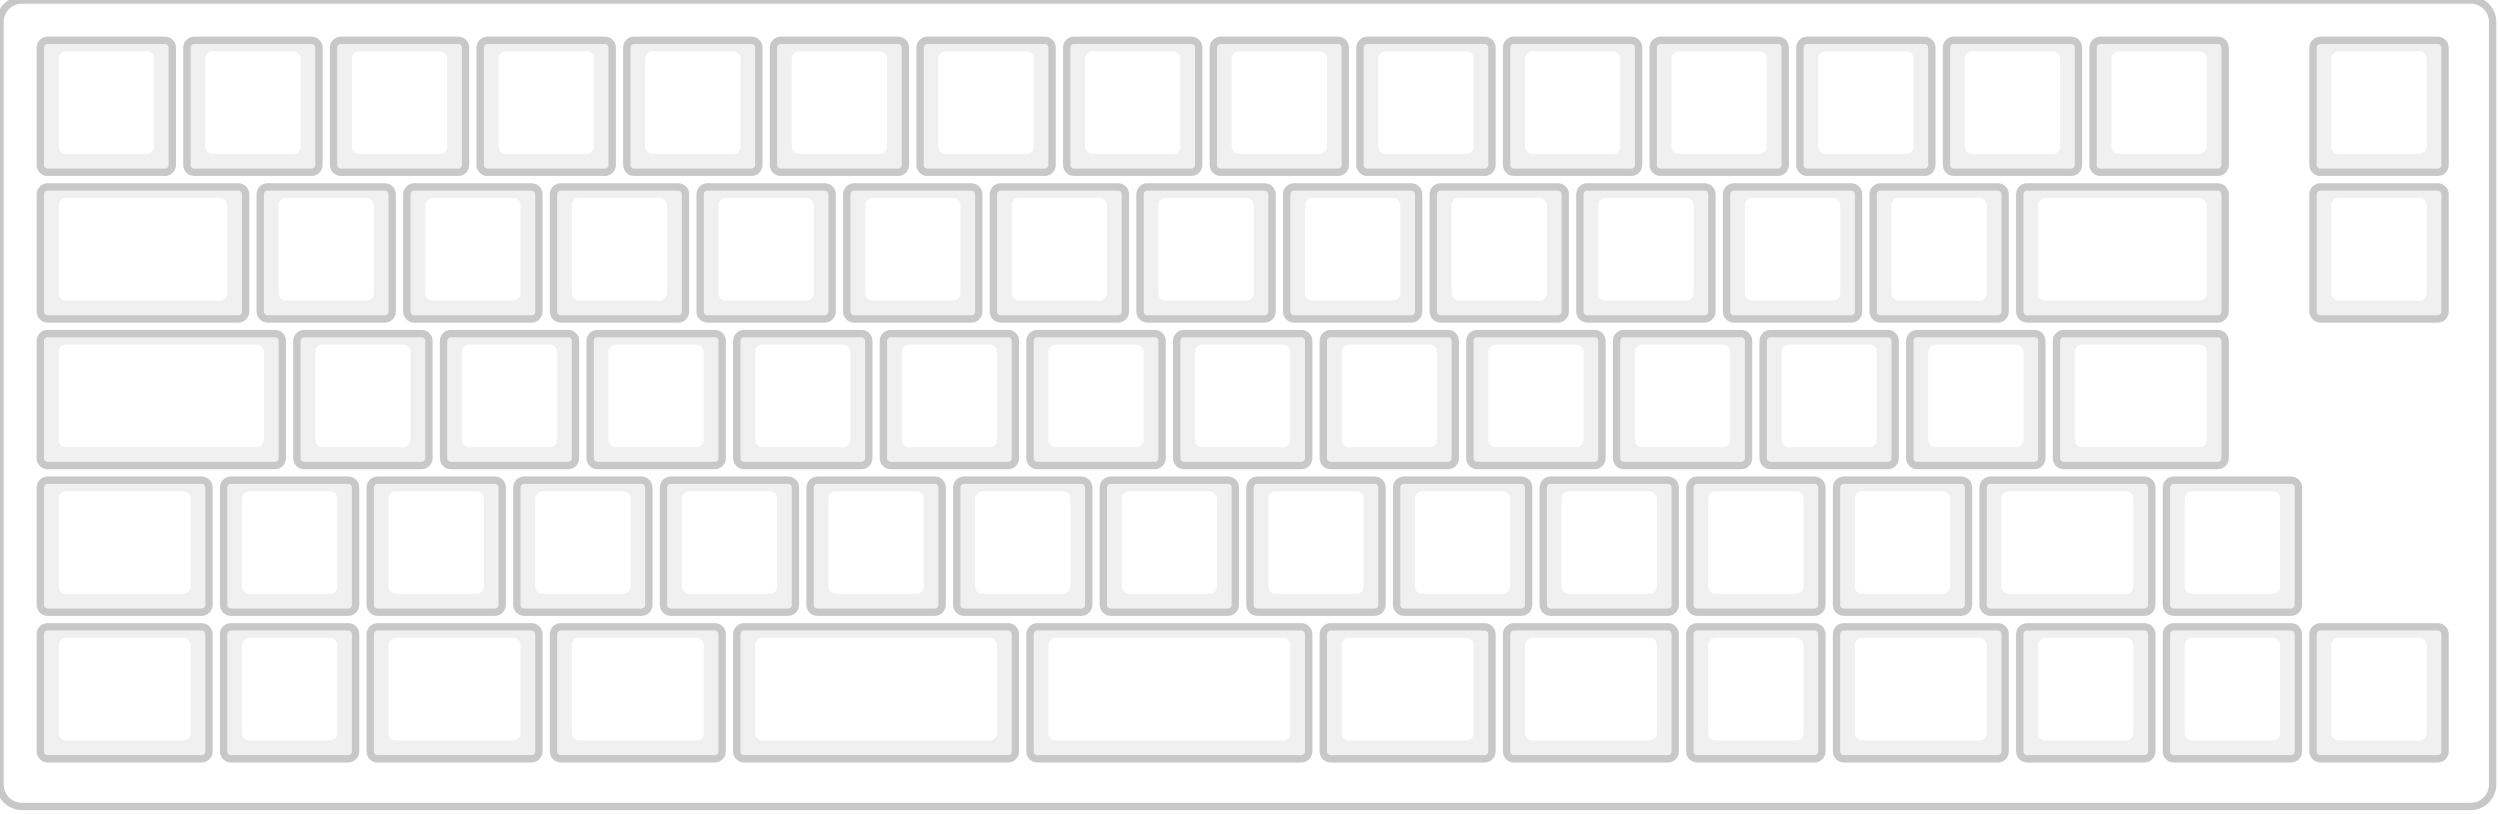
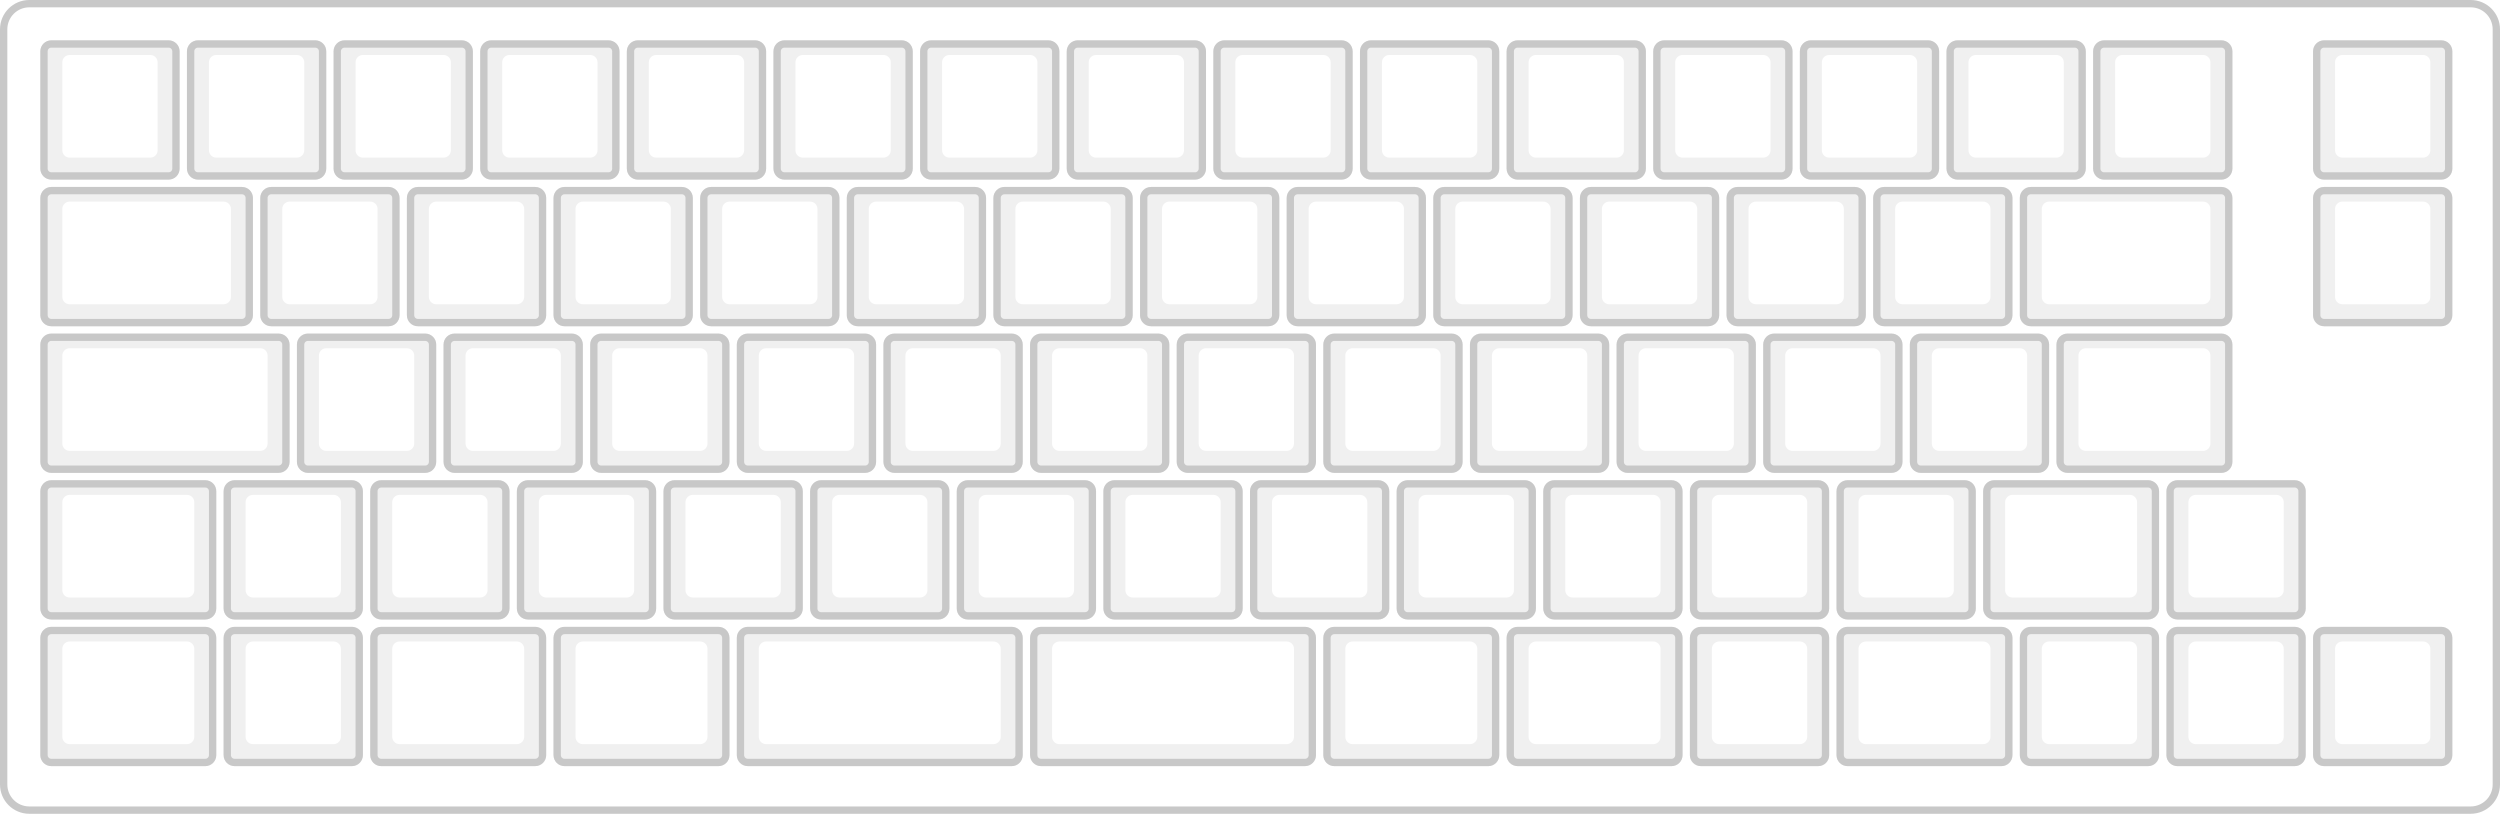
- <svg xmlns="http://www.w3.org/2000/svg" xmlns:xlink="http://www.w3.org/1999/xlink" baseProfile="full" height="100%" version="1.1" width="100%">
+ <svg xmlns="http://www.w3.org/2000/svg" xmlns:xlink="http://www.w3.org/1999/xlink" baseProfile="full" height="111.0" version="1.1" width="341.0">
  <defs>
    <g id="g1.0">
      <rect fill="rgb(240,240,240)" height="19" rx="1.5" ry="1.5" width="19.0" x="0" y="0" />
      <rect fill-opacity="0" height="18" rx="1" ry="1" stroke="rgb(200,200,200)" stroke-width="1" width="18.0" x="0.5" y="0.5" />
      <rect fill="rgb(255,255,255)" height="14" rx="1" ry="1" width="13.0" x="3" y="2" />
    </g>
    <g id="g1.25">
      <rect fill="rgb(240,240,240)" height="19" rx="1.5" ry="1.5" width="24.0" x="0" y="0" />
      <rect fill-opacity="0" height="18" rx="1" ry="1" stroke="rgb(200,200,200)" stroke-width="1" width="23.0" x="0.5" y="0.5" />
      <rect fill="rgb(255,255,255)" height="14" rx="1" ry="1" width="18.0" x="3" y="2" />
    </g>
    <g id="g1.5">
      <rect fill="rgb(240,240,240)" height="19" rx="1.5" ry="1.5" width="29.0" x="0" y="0" />
      <rect fill-opacity="0" height="18" rx="1" ry="1" stroke="rgb(200,200,200)" stroke-width="1" width="28.0" x="0.5" y="0.5" />
      <rect fill="rgb(255,255,255)" height="14" rx="1" ry="1" width="23.0" x="3" y="2" />
    </g>
    <g id="g1.75">
      <rect fill="rgb(240,240,240)" height="19" rx="1.5" ry="1.5" width="34.0" x="0" y="0" />
      <rect fill-opacity="0" height="18" rx="1" ry="1" stroke="rgb(200,200,200)" stroke-width="1" width="33.0" x="0.5" y="0.5" />
      <rect fill="rgb(255,255,255)" height="14" rx="1" ry="1" width="28.0" x="3" y="2" />
    </g>
    <g id="g2.0">
      <rect fill="rgb(240,240,240)" height="19" rx="1.5" ry="1.5" width="39.0" x="0" y="0" />
      <rect fill-opacity="0" height="18" rx="1" ry="1" stroke="rgb(200,200,200)" stroke-width="1" width="38.0" x="0.5" y="0.5" />
      <rect fill="rgb(255,255,255)" height="14" rx="1" ry="1" width="33.0" x="3" y="2" />
    </g>
    <g id="g2.25">
      <rect fill="rgb(240,240,240)" height="19" rx="1.5" ry="1.5" width="44.0" x="0" y="0" />
      <rect fill-opacity="0" height="18" rx="1" ry="1" stroke="rgb(200,200,200)" stroke-width="1" width="43.0" x="0.5" y="0.5" />
      <rect fill="rgb(255,255,255)" height="14" rx="1" ry="1" width="38.0" x="3" y="2" />
    </g>
    <g id="g2.5">
      <rect fill="rgb(240,240,240)" height="19" rx="1.5" ry="1.5" width="49.0" x="0" y="0" />
      <rect fill-opacity="0" height="18" rx="1" ry="1" stroke="rgb(200,200,200)" stroke-width="1" width="48.0" x="0.5" y="0.5" />
      <rect fill="rgb(255,255,255)" height="14" rx="1" ry="1" width="43.0" x="3" y="2" />
    </g>
    <g id="g2.75">
      <rect fill="rgb(240,240,240)" height="19" rx="1.5" ry="1.5" width="54.0" x="0" y="0" />
      <rect fill-opacity="0" height="18" rx="1" ry="1" stroke="rgb(200,200,200)" stroke-width="1" width="53.0" x="0.5" y="0.5" />
      <rect fill="rgb(255,255,255)" height="14" rx="1" ry="1" width="48.0" x="3" y="2" />
    </g>
    <g id="g3.0">
      <rect fill="rgb(240,240,240)" height="19" rx="1.5" ry="1.5" width="59.0" x="0" y="0" />
      <rect fill-opacity="0" height="18" rx="1" ry="1" stroke="rgb(200,200,200)" stroke-width="1" width="58.0" x="0.5" y="0.5" />
      <rect fill="rgb(255,255,255)" height="14" rx="1" ry="1" width="53.0" x="3" y="2" />
    </g>
    <g id="g3.25">
      <rect fill="rgb(240,240,240)" height="19" rx="1.5" ry="1.5" width="64.0" x="0" y="0" />
      <rect fill-opacity="0" height="18" rx="1" ry="1" stroke="rgb(200,200,200)" stroke-width="1" width="63.0" x="0.5" y="0.5" />
      <rect fill="rgb(255,255,255)" height="14" rx="1" ry="1" width="58.0" x="3" y="2" />
    </g>
    <g id="g3.5">
      <rect fill="rgb(240,240,240)" height="19" rx="1.5" ry="1.5" width="69.0" x="0" y="0" />
      <rect fill-opacity="0" height="18" rx="1" ry="1" stroke="rgb(200,200,200)" stroke-width="1" width="68.0" x="0.5" y="0.5" />
      <rect fill="rgb(255,255,255)" height="14" rx="1" ry="1" width="63.0" x="3" y="2" />
    </g>
    <g id="g3.75">
      <rect fill="rgb(240,240,240)" height="19" rx="1.5" ry="1.5" width="74.0" x="0" y="0" />
      <rect fill-opacity="0" height="18" rx="1" ry="1" stroke="rgb(200,200,200)" stroke-width="1" width="73.0" x="0.5" y="0.5" />
      <rect fill="rgb(255,255,255)" height="14" rx="1" ry="1" width="68.0" x="3" y="2" />
    </g>
    <g id="g4.0">
      <rect fill="rgb(240,240,240)" height="19" rx="1.5" ry="1.5" width="79.0" x="0" y="0" />
      <rect fill-opacity="0" height="18" rx="1" ry="1" stroke="rgb(200,200,200)" stroke-width="1" width="78.0" x="0.5" y="0.5" />
      <rect fill="rgb(255,255,255)" height="14" rx="1" ry="1" width="73.0" x="3" y="2" />
    </g>
    <g id="g4.25">
      <rect fill="rgb(240,240,240)" height="19" rx="1.5" ry="1.5" width="84.0" x="0" y="0" />
      <rect fill-opacity="0" height="18" rx="1" ry="1" stroke="rgb(200,200,200)" stroke-width="1" width="83.0" x="0.5" y="0.5" />
      <rect fill="rgb(255,255,255)" height="14" rx="1" ry="1" width="78.0" x="3" y="2" />
    </g>
    <g id="g4.5">
      <rect fill="rgb(240,240,240)" height="19" rx="1.5" ry="1.5" width="89.0" x="0" y="0" />
      <rect fill-opacity="0" height="18" rx="1" ry="1" stroke="rgb(200,200,200)" stroke-width="1" width="88.0" x="0.5" y="0.5" />
      <rect fill="rgb(255,255,255)" height="14" rx="1" ry="1" width="83.0" x="3" y="2" />
    </g>
    <g id="g4.75">
      <rect fill="rgb(240,240,240)" height="19" rx="1.5" ry="1.5" width="94.0" x="0" y="0" />
      <rect fill-opacity="0" height="18" rx="1" ry="1" stroke="rgb(200,200,200)" stroke-width="1" width="93.0" x="0.5" y="0.5" />
      <rect fill="rgb(255,255,255)" height="14" rx="1" ry="1" width="88.0" x="3" y="2" />
    </g>
    <g id="g5.0">
      <rect fill="rgb(240,240,240)" height="19" rx="1.5" ry="1.5" width="99.0" x="0" y="0" />
      <rect fill-opacity="0" height="18" rx="1" ry="1" stroke="rgb(200,200,200)" stroke-width="1" width="98.0" x="0.5" y="0.5" />
      <rect fill="rgb(255,255,255)" height="14" rx="1" ry="1" width="93.0" x="3" y="2" />
    </g>
    <g id="g5.25">
      <rect fill="rgb(240,240,240)" height="19" rx="1.5" ry="1.5" width="104.0" x="0" y="0" />
      <rect fill-opacity="0" height="18" rx="1" ry="1" stroke="rgb(200,200,200)" stroke-width="1" width="103.0" x="0.5" y="0.5" />
      <rect fill="rgb(255,255,255)" height="14" rx="1" ry="1" width="98.0" x="3" y="2" />
    </g>
    <g id="g5.5">
      <rect fill="rgb(240,240,240)" height="19" rx="1.5" ry="1.5" width="109.0" x="0" y="0" />
      <rect fill-opacity="0" height="18" rx="1" ry="1" stroke="rgb(200,200,200)" stroke-width="1" width="108.0" x="0.5" y="0.5" />
      <rect fill="rgb(255,255,255)" height="14" rx="1" ry="1" width="103.0" x="3" y="2" />
    </g>
    <g id="g5.75">
      <rect fill="rgb(240,240,240)" height="19" rx="1.5" ry="1.5" width="114.0" x="0" y="0" />
      <rect fill-opacity="0" height="18" rx="1" ry="1" stroke="rgb(200,200,200)" stroke-width="1" width="113.0" x="0.5" y="0.5" />
      <rect fill="rgb(255,255,255)" height="14" rx="1" ry="1" width="108.0" x="3" y="2" />
    </g>
    <g id="g6.0">
      <rect fill="rgb(240,240,240)" height="19" rx="1.5" ry="1.5" width="119.0" x="0" y="0" />
      <rect fill-opacity="0" height="18" rx="1" ry="1" stroke="rgb(200,200,200)" stroke-width="1" width="118.0" x="0.5" y="0.5" />
      <rect fill="rgb(255,255,255)" height="14" rx="1" ry="1" width="113.0" x="3" y="2" />
    </g>
    <g id="g6.25">
      <rect fill="rgb(240,240,240)" height="19" rx="1.5" ry="1.5" width="124.0" x="0" y="0" />
      <rect fill-opacity="0" height="18" rx="1" ry="1" stroke="rgb(200,200,200)" stroke-width="1" width="123.0" x="0.5" y="0.5" />
      <rect fill="rgb(255,255,255)" height="14" rx="1" ry="1" width="118.0" x="3" y="2" />
    </g>
    <g id="g6.5">
      <rect fill="rgb(240,240,240)" height="19" rx="1.5" ry="1.5" width="129.0" x="0" y="0" />
      <rect fill-opacity="0" height="18" rx="1" ry="1" stroke="rgb(200,200,200)" stroke-width="1" width="128.0" x="0.5" y="0.5" />
      <rect fill="rgb(255,255,255)" height="14" rx="1" ry="1" width="123.0" x="3" y="2" />
    </g>
    <g id="g6.75">
      <rect fill="rgb(240,240,240)" height="19" rx="1.5" ry="1.5" width="134.0" x="0" y="0" />
      <rect fill-opacity="0" height="18" rx="1" ry="1" stroke="rgb(200,200,200)" stroke-width="1" width="133.0" x="0.5" y="0.5" />
      <rect fill="rgb(255,255,255)" height="14" rx="1" ry="1" width="128.0" x="3" y="2" />
    </g>
    <g id="g7.0">
      <rect fill="rgb(240,240,240)" height="19" rx="1.5" ry="1.5" width="139.0" x="0" y="0" />
      <rect fill-opacity="0" height="18" rx="1" ry="1" stroke="rgb(200,200,200)" stroke-width="1" width="138.0" x="0.5" y="0.5" />
      <rect fill="rgb(255,255,255)" height="14" rx="1" ry="1" width="133.0" x="3" y="2" />
    </g>
    <g id="g7.25">
      <rect fill="rgb(240,240,240)" height="19" rx="1.5" ry="1.5" width="144.0" x="0" y="0" />
      <rect fill-opacity="0" height="18" rx="1" ry="1" stroke="rgb(200,200,200)" stroke-width="1" width="143.0" x="0.5" y="0.5" />
      <rect fill="rgb(255,255,255)" height="14" rx="1" ry="1" width="138.0" x="3" y="2" />
    </g>
    <g id="g7.5">
      <rect fill="rgb(240,240,240)" height="19" rx="1.5" ry="1.5" width="149.0" x="0" y="0" />
      <rect fill-opacity="0" height="18" rx="1" ry="1" stroke="rgb(200,200,200)" stroke-width="1" width="148.0" x="0.5" y="0.5" />
      <rect fill="rgb(255,255,255)" height="14" rx="1" ry="1" width="143.0" x="3" y="2" />
    </g>
    <g id="g7.75">
      <rect fill="rgb(240,240,240)" height="19" rx="1.5" ry="1.5" width="154.0" x="0" y="0" />
      <rect fill-opacity="0" height="18" rx="1" ry="1" stroke="rgb(200,200,200)" stroke-width="1" width="153.0" x="0.5" y="0.5" />
      <rect fill="rgb(255,255,255)" height="14" rx="1" ry="1" width="148.0" x="3" y="2" />
    </g>
    <g id="g8.0">
      <rect fill="rgb(240,240,240)" height="19" rx="1.5" ry="1.5" width="159.0" x="0" y="0" />
      <rect fill-opacity="0" height="18" rx="1" ry="1" stroke="rgb(200,200,200)" stroke-width="1" width="158.0" x="0.5" y="0.5" />
      <rect fill="rgb(255,255,255)" height="14" rx="1" ry="1" width="153.0" x="3" y="2" />
    </g>
    <g id="g8.25">
      <rect fill="rgb(240,240,240)" height="19" rx="1.5" ry="1.5" width="164.0" x="0" y="0" />
      <rect fill-opacity="0" height="18" rx="1" ry="1" stroke="rgb(200,200,200)" stroke-width="1" width="163.0" x="0.5" y="0.5" />
      <rect fill="rgb(255,255,255)" height="14" rx="1" ry="1" width="158.0" x="3" y="2" />
    </g>
    <g id="g8.5">
      <rect fill="rgb(240,240,240)" height="19" rx="1.5" ry="1.5" width="169.0" x="0" y="0" />
      <rect fill-opacity="0" height="18" rx="1" ry="1" stroke="rgb(200,200,200)" stroke-width="1" width="168.0" x="0.5" y="0.5" />
      <rect fill="rgb(255,255,255)" height="14" rx="1" ry="1" width="163.0" x="3" y="2" />
    </g>
    <g id="g8.75">
      <rect fill="rgb(240,240,240)" height="19" rx="1.5" ry="1.5" width="174.0" x="0" y="0" />
      <rect fill-opacity="0" height="18" rx="1" ry="1" stroke="rgb(200,200,200)" stroke-width="1" width="173.0" x="0.5" y="0.5" />
      <rect fill="rgb(255,255,255)" height="14" rx="1" ry="1" width="168.0" x="3" y="2" />
    </g>
    <g id="g9.0">
      <rect fill="rgb(240,240,240)" height="19" rx="1.5" ry="1.5" width="179.0" x="0" y="0" />
      <rect fill-opacity="0" height="18" rx="1" ry="1" stroke="rgb(200,200,200)" stroke-width="1" width="178.0" x="0.5" y="0.5" />
      <rect fill="rgb(255,255,255)" height="14" rx="1" ry="1" width="173.0" x="3" y="2" />
    </g>
    <g id="g9.25">
      <rect fill="rgb(240,240,240)" height="19" rx="1.5" ry="1.5" width="184.0" x="0" y="0" />
      <rect fill-opacity="0" height="18" rx="1" ry="1" stroke="rgb(200,200,200)" stroke-width="1" width="183.0" x="0.5" y="0.5" />
      <rect fill="rgb(255,255,255)" height="14" rx="1" ry="1" width="178.0" x="3" y="2" />
    </g>
    <g id="g9.5">
      <rect fill="rgb(240,240,240)" height="19" rx="1.5" ry="1.5" width="189.0" x="0" y="0" />
      <rect fill-opacity="0" height="18" rx="1" ry="1" stroke="rgb(200,200,200)" stroke-width="1" width="188.0" x="0.5" y="0.5" />
      <rect fill="rgb(255,255,255)" height="14" rx="1" ry="1" width="183.0" x="3" y="2" />
    </g>
    <g id="g9.75">
      <rect fill="rgb(240,240,240)" height="19" rx="1.5" ry="1.5" width="194.0" x="0" y="0" />
      <rect fill-opacity="0" height="18" rx="1" ry="1" stroke="rgb(200,200,200)" stroke-width="1" width="193.0" x="0.5" y="0.5" />
      <rect fill="rgb(255,255,255)" height="14" rx="1" ry="1" width="188.0" x="3" y="2" />
    </g>
  </defs>
-   <use x="5" xlink:href="#g1.0" y="5" />
-   <use x="25" xlink:href="#g1.0" y="5" />
-   <use x="45" xlink:href="#g1.0" y="5" />
-   <use x="65" xlink:href="#g1.0" y="5" />
-   <use x="85" xlink:href="#g1.0" y="5" />
-   <use x="105" xlink:href="#g1.0" y="5" />
-   <use x="125" xlink:href="#g1.0" y="5" />
-   <use x="145" xlink:href="#g1.0" y="5" />
-   <use x="165" xlink:href="#g1.0" y="5" />
-   <use x="185" xlink:href="#g1.0" y="5" />
-   <use x="205" xlink:href="#g1.0" y="5" />
-   <use x="225" xlink:href="#g1.0" y="5" />
-   <use x="245" xlink:href="#g1.0" y="5" />
-   <use x="265" xlink:href="#g1.0" y="5" />
-   <use x="285" xlink:href="#g1.0" y="5" />
-   <use x="315.0" xlink:href="#g1.0" y="5" />
-   <use x="5" xlink:href="#g1.5" y="25" />
-   <use x="35.0" xlink:href="#g1.0" y="25" />
-   <use x="55.0" xlink:href="#g1.0" y="25" />
-   <use x="75.0" xlink:href="#g1.0" y="25" />
-   <use x="95.0" xlink:href="#g1.0" y="25" />
-   <use x="115.0" xlink:href="#g1.0" y="25" />
-   <use x="135.0" xlink:href="#g1.0" y="25" />
-   <use x="155.0" xlink:href="#g1.0" y="25" />
-   <use x="175.0" xlink:href="#g1.0" y="25" />
-   <use x="195.0" xlink:href="#g1.0" y="25" />
-   <use x="215.0" xlink:href="#g1.0" y="25" />
-   <use x="235.0" xlink:href="#g1.0" y="25" />
-   <use x="255.0" xlink:href="#g1.0" y="25" />
-   <use x="275.0" xlink:href="#g1.5" y="25" />
-   <use x="315.0" xlink:href="#g1.0" y="25" />
-   <use x="5" xlink:href="#g1.75" y="45" />
-   <use x="40.0" xlink:href="#g1.0" y="45" />
-   <use x="60.0" xlink:href="#g1.0" y="45" />
-   <use x="80.0" xlink:href="#g1.0" y="45" />
-   <use x="100.0" xlink:href="#g1.0" y="45" />
-   <use x="120.0" xlink:href="#g1.0" y="45" />
-   <use x="140.0" xlink:href="#g1.0" y="45" />
-   <use x="160.0" xlink:href="#g1.0" y="45" />
-   <use x="180.0" xlink:href="#g1.0" y="45" />
-   <use x="200.0" xlink:href="#g1.0" y="45" />
-   <use x="220.0" xlink:href="#g1.0" y="45" />
-   <use x="240.0" xlink:href="#g1.0" y="45" />
-   <use x="260.0" xlink:href="#g1.0" y="45" />
-   <use x="280.0" xlink:href="#g1.25" y="45" />
-   <use x="5" xlink:href="#g1.25" y="65" />
-   <use x="30.0" xlink:href="#g1.0" y="65" />
-   <use x="50.0" xlink:href="#g1.0" y="65" />
-   <use x="70.0" xlink:href="#g1.0" y="65" />
-   <use x="90.0" xlink:href="#g1.0" y="65" />
-   <use x="110.0" xlink:href="#g1.0" y="65" />
-   <use x="130.0" xlink:href="#g1.0" y="65" />
-   <use x="150.0" xlink:href="#g1.0" y="65" />
-   <use x="170.0" xlink:href="#g1.0" y="65" />
-   <use x="190.0" xlink:href="#g1.0" y="65" />
-   <use x="210.0" xlink:href="#g1.0" y="65" />
-   <use x="230.0" xlink:href="#g1.0" y="65" />
-   <use x="250.0" xlink:href="#g1.0" y="65" />
-   <use x="270.0" xlink:href="#g1.25" y="65" />
-   <use x="295.0" xlink:href="#g1.0" y="65" />
-   <use x="5" xlink:href="#g1.25" y="85" />
-   <use x="30.0" xlink:href="#g1.0" y="85" />
-   <use x="50.0" xlink:href="#g1.25" y="85" />
-   <use x="75.0" xlink:href="#g1.25" y="85" />
-   <use x="100.0" xlink:href="#g2.0" y="85" />
-   <use x="140.0" xlink:href="#g2.0" y="85" />
-   <use x="180.0" xlink:href="#g1.25" y="85" />
-   <use x="205" xlink:href="#g1.25" y="85" />
-   <use x="230.0" xlink:href="#g1.0" y="85" />
-   <use x="250.0" xlink:href="#g1.25" y="85" />
-   <use x="275.0" xlink:href="#g1.0" y="85" />
-   <use x="295.0" xlink:href="#g1.0" y="85" />
-   <use x="315.0" xlink:href="#g1.0" y="85" />
-   <rect fill-opacity="0" height="110" rx="3" ry="3" stroke="rgb(200,200,200)" stroke-width="1" width="340.0" x="0" y="0" />
+   <use x="5.5" xlink:href="#g1.0" y="5.5" />
+   <use x="25.5" xlink:href="#g1.0" y="5.5" />
+   <use x="45.5" xlink:href="#g1.0" y="5.5" />
+   <use x="65.5" xlink:href="#g1.0" y="5.5" />
+   <use x="85.5" xlink:href="#g1.0" y="5.5" />
+   <use x="105.5" xlink:href="#g1.0" y="5.5" />
+   <use x="125.5" xlink:href="#g1.0" y="5.5" />
+   <use x="145.5" xlink:href="#g1.0" y="5.5" />
+   <use x="165.5" xlink:href="#g1.0" y="5.5" />
+   <use x="185.5" xlink:href="#g1.0" y="5.5" />
+   <use x="205.5" xlink:href="#g1.0" y="5.5" />
+   <use x="225.5" xlink:href="#g1.0" y="5.5" />
+   <use x="245.5" xlink:href="#g1.0" y="5.5" />
+   <use x="265.5" xlink:href="#g1.0" y="5.5" />
+   <use x="285.5" xlink:href="#g1.0" y="5.5" />
+   <use x="315.5" xlink:href="#g1.0" y="5.5" />
+   <use x="5.5" xlink:href="#g1.5" y="25.5" />
+   <use x="35.5" xlink:href="#g1.0" y="25.5" />
+   <use x="55.5" xlink:href="#g1.0" y="25.5" />
+   <use x="75.5" xlink:href="#g1.0" y="25.5" />
+   <use x="95.5" xlink:href="#g1.0" y="25.5" />
+   <use x="115.5" xlink:href="#g1.0" y="25.5" />
+   <use x="135.5" xlink:href="#g1.0" y="25.5" />
+   <use x="155.5" xlink:href="#g1.0" y="25.5" />
+   <use x="175.5" xlink:href="#g1.0" y="25.5" />
+   <use x="195.5" xlink:href="#g1.0" y="25.5" />
+   <use x="215.5" xlink:href="#g1.0" y="25.5" />
+   <use x="235.5" xlink:href="#g1.0" y="25.5" />
+   <use x="255.5" xlink:href="#g1.0" y="25.5" />
+   <use x="275.5" xlink:href="#g1.5" y="25.5" />
+   <use x="315.5" xlink:href="#g1.0" y="25.5" />
+   <use x="5.5" xlink:href="#g1.75" y="45.5" />
+   <use x="40.5" xlink:href="#g1.0" y="45.5" />
+   <use x="60.5" xlink:href="#g1.0" y="45.5" />
+   <use x="80.5" xlink:href="#g1.0" y="45.5" />
+   <use x="100.5" xlink:href="#g1.0" y="45.5" />
+   <use x="120.5" xlink:href="#g1.0" y="45.5" />
+   <use x="140.5" xlink:href="#g1.0" y="45.5" />
+   <use x="160.5" xlink:href="#g1.0" y="45.5" />
+   <use x="180.5" xlink:href="#g1.0" y="45.5" />
+   <use x="200.5" xlink:href="#g1.0" y="45.5" />
+   <use x="220.5" xlink:href="#g1.0" y="45.5" />
+   <use x="240.5" xlink:href="#g1.0" y="45.5" />
+   <use x="260.5" xlink:href="#g1.0" y="45.5" />
+   <use x="280.5" xlink:href="#g1.25" y="45.5" />
+   <use x="5.5" xlink:href="#g1.25" y="65.5" />
+   <use x="30.5" xlink:href="#g1.0" y="65.5" />
+   <use x="50.5" xlink:href="#g1.0" y="65.5" />
+   <use x="70.5" xlink:href="#g1.0" y="65.5" />
+   <use x="90.5" xlink:href="#g1.0" y="65.5" />
+   <use x="110.5" xlink:href="#g1.0" y="65.5" />
+   <use x="130.5" xlink:href="#g1.0" y="65.5" />
+   <use x="150.5" xlink:href="#g1.0" y="65.5" />
+   <use x="170.5" xlink:href="#g1.0" y="65.5" />
+   <use x="190.5" xlink:href="#g1.0" y="65.5" />
+   <use x="210.5" xlink:href="#g1.0" y="65.5" />
+   <use x="230.5" xlink:href="#g1.0" y="65.5" />
+   <use x="250.5" xlink:href="#g1.0" y="65.5" />
+   <use x="270.5" xlink:href="#g1.25" y="65.5" />
+   <use x="295.5" xlink:href="#g1.0" y="65.5" />
+   <use x="5.5" xlink:href="#g1.25" y="85.5" />
+   <use x="30.5" xlink:href="#g1.0" y="85.5" />
+   <use x="50.5" xlink:href="#g1.25" y="85.5" />
+   <use x="75.5" xlink:href="#g1.25" y="85.5" />
+   <use x="100.5" xlink:href="#g2.0" y="85.5" />
+   <use x="140.5" xlink:href="#g2.0" y="85.5" />
+   <use x="180.5" xlink:href="#g1.25" y="85.5" />
+   <use x="205.5" xlink:href="#g1.25" y="85.5" />
+   <use x="230.5" xlink:href="#g1.0" y="85.5" />
+   <use x="250.5" xlink:href="#g1.25" y="85.5" />
+   <use x="275.5" xlink:href="#g1.0" y="85.5" />
+   <use x="295.5" xlink:href="#g1.0" y="85.5" />
+   <use x="315.5" xlink:href="#g1.0" y="85.5" />
+   <rect fill-opacity="0" height="110.0" rx="3.5" ry="3.5" stroke="rgb(200,200,200)" stroke-width="1" width="340.0" x="0.5" y="0.5" />
</svg>
